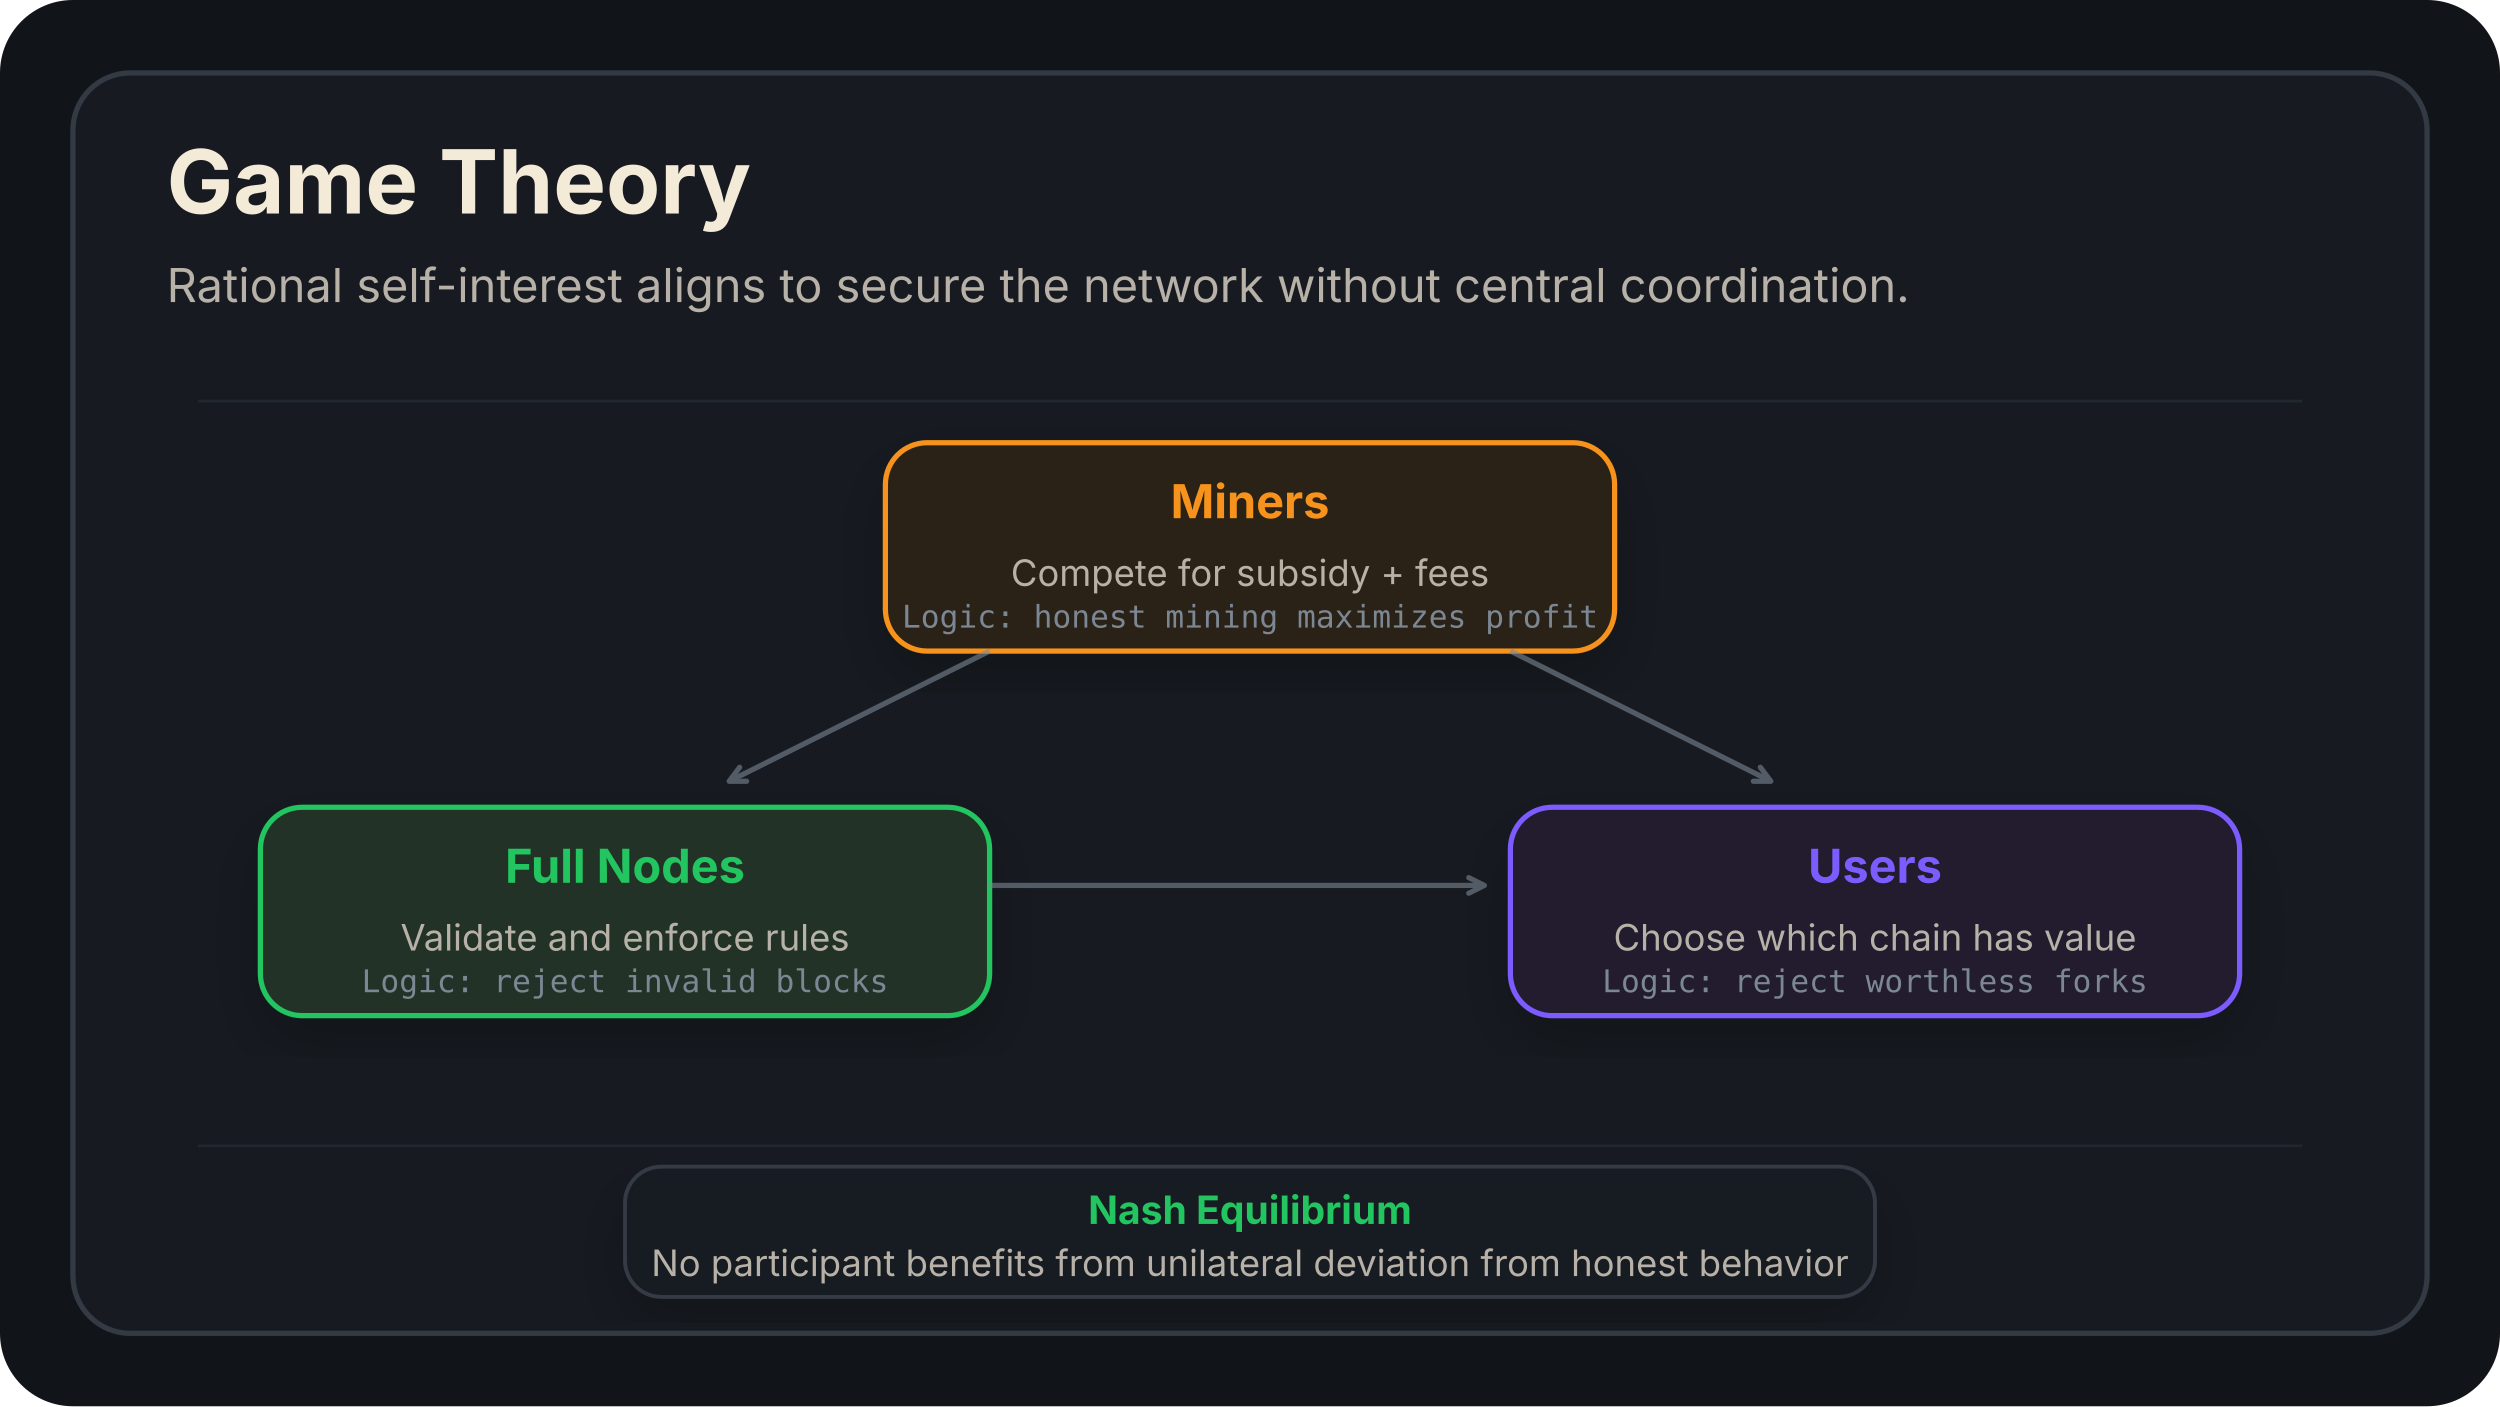
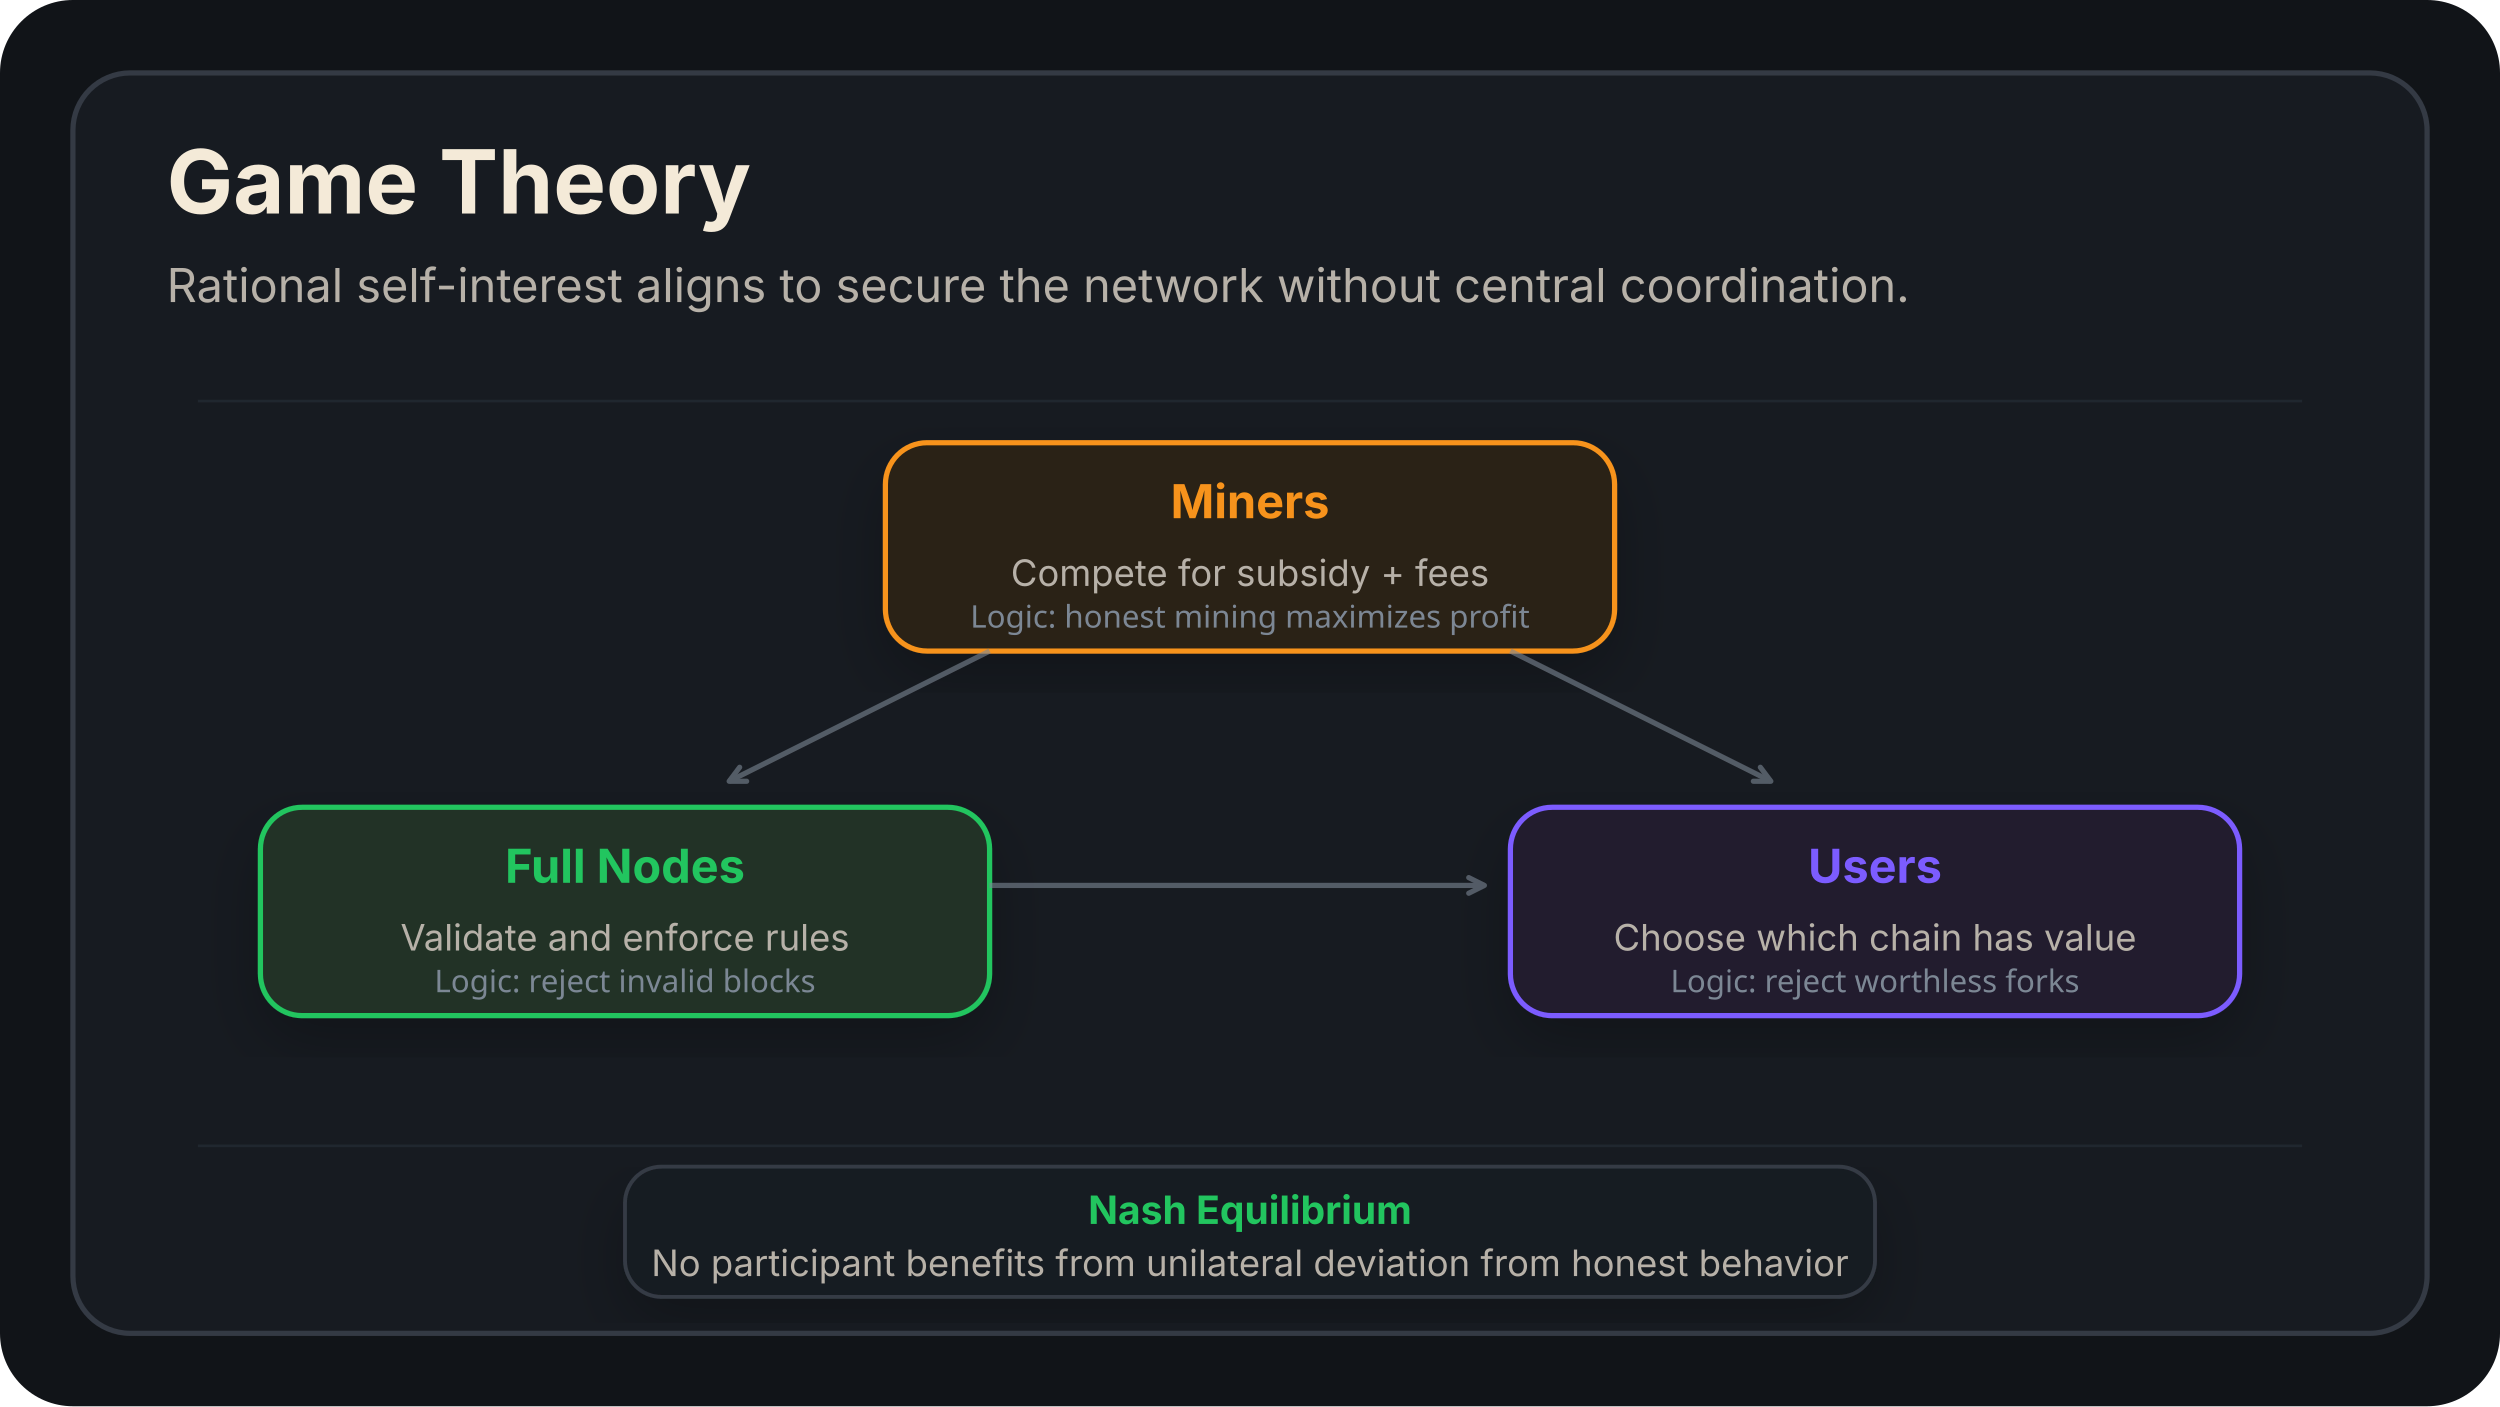
<svg xmlns="http://www.w3.org/2000/svg" width="960" height="540" viewBox="0 0 960 540" fill="none" role="img" aria-labelledby="title desc">
  <defs>
    <filter id="soft" x="-20%" y="-20%" width="140%" height="140%">
      <feDropShadow dx="0" dy="10" stdDeviation="12" flood-color="#000000" flood-opacity="0.24" />
    </filter>
    <marker id="arrow" markerWidth="10" markerHeight="10" refX="8" refY="5" orient="auto" markerUnits="userSpaceOnUse">
      <path d="M2 2L8 5L2 8" fill="none" stroke="#7C8794" stroke-width="2" stroke-linecap="round" stroke-linejoin="round" />
    </marker>
  </defs>
  <rect width="960" height="540" rx="28" fill="#111418" />
  <rect x="28" y="28" width="904" height="484" rx="22" fill="#171B21" stroke="#343A44" stroke-width="2" />
-   <text x="64" y="82" fill="#F4EAD8" font-family="Inter, Arial, sans-serif" font-size="34" font-weight="700">Game Theory</text>
-   <text x="64" y="116" fill="#B7B1A8" font-family="Inter, Arial, sans-serif" font-size="18">Rational self-interest aligns to secure the network without central coordination.</text>
+   <text x="64" y="82" fill="#F4EAD8" font-family="Inter" font-size="34" font-weight="700">Game Theory</text>
+   <text x="64" y="116" fill="#B7B1A8" font-family="Inter" font-size="18">Rational self-interest aligns to secure the network without central coordination.</text>
  <g stroke="#28313B" stroke-width="1" opacity="0.55">
    <path d="M76 154H884" />
    <path d="M76 440H884" />
  </g>
  <g filter="url(#soft)">
    <rect x="340" y="170" width="280" height="80" rx="16" fill="#2A2116" stroke="#F7931A" stroke-width="2" />
-     <text x="480" y="199" text-anchor="middle" fill="#F7931A" font-family="Inter, Arial, sans-serif" font-size="18" font-weight="700">Miners</text>
-     <text x="480" y="225" text-anchor="middle" fill="#B7B1A8" font-family="Inter, Arial, sans-serif" font-size="14">Compete for subsidy + fees</text>
-     <text x="480" y="241" text-anchor="middle" fill="#7C8794" font-family="JetBrains Mono, monospace" font-size="12">Logic: honest mining maximizes profit</text>
+     <text x="480" y="199" text-anchor="middle" fill="#F7931A" font-family="Inter" font-size="18" font-weight="700">Miners</text>
+     <text x="480" y="225" text-anchor="middle" fill="#B7B1A8" font-family="Inter" font-size="14">Compete for subsidy + fees</text>
+     <text x="480" y="241" text-anchor="middle" fill="#7C8794" font-family="JetBrains Mono" font-size="12">Logic: honest mining maximizes profit</text>
  </g>
  <g filter="url(#soft)">
    <rect x="100" y="310" width="280" height="80" rx="16" fill="#203327" stroke="#22C55E" stroke-width="2" />
-     <text x="240" y="339" text-anchor="middle" fill="#22C55E" font-family="Inter, Arial, sans-serif" font-size="18" font-weight="700">Full Nodes</text>
-     <text x="240" y="365" text-anchor="middle" fill="#B7B1A8" font-family="Inter, Arial, sans-serif" font-size="14">Validate and enforce rules</text>
-     <text x="240" y="381" text-anchor="middle" fill="#7C8794" font-family="JetBrains Mono, monospace" font-size="12">Logic: reject invalid blocks</text>
+     <text x="240" y="339" text-anchor="middle" fill="#22C55E" font-family="Inter" font-size="18" font-weight="700">Full Nodes</text>
+     <text x="240" y="365" text-anchor="middle" fill="#B7B1A8" font-family="Inter" font-size="14">Validate and enforce rules</text>
+     <text x="240" y="381" text-anchor="middle" fill="#7C8794" font-family="JetBrains Mono" font-size="12">Logic: reject invalid blocks</text>
  </g>
  <g filter="url(#soft)">
    <rect x="580" y="310" width="280" height="80" rx="16" fill="#201A2E" stroke="#7C5CFF" stroke-width="2" />
-     <text x="720" y="339" text-anchor="middle" fill="#7C5CFF" font-family="Inter, Arial, sans-serif" font-size="18" font-weight="700">Users</text>
-     <text x="720" y="365" text-anchor="middle" fill="#B7B1A8" font-family="Inter, Arial, sans-serif" font-size="14">Choose which chain has value</text>
-     <text x="720" y="381" text-anchor="middle" fill="#7C8794" font-family="JetBrains Mono, monospace" font-size="12">Logic: reject worthless forks</text>
+     <text x="720" y="339" text-anchor="middle" fill="#7C5CFF" font-family="Inter" font-size="18" font-weight="700">Users</text>
+     <text x="720" y="365" text-anchor="middle" fill="#B7B1A8" font-family="Inter" font-size="14">Choose which chain has value</text>
+     <text x="720" y="381" text-anchor="middle" fill="#7C8794" font-family="JetBrains Mono" font-size="12">Logic: reject worthless forks</text>
  </g>
  <g stroke="#7C8794" stroke-width="2" fill="none" opacity="0.6">
    <path d="M380 250 L280 300" marker-end="url(#arrow)" />
    <path d="M580 250 L680 300" marker-end="url(#arrow)" />
    <path d="M380 340 L570 340" marker-end="url(#arrow)" />
  </g>
  <g filter="url(#soft)">
    <rect x="240" y="448" width="480" height="50" rx="14" fill="#171B21" stroke="#343A44" stroke-width="1.5" />
-     <text x="480" y="470" text-anchor="middle" fill="#22C55E" font-family="Inter, Arial, sans-serif" font-size="15" font-weight="700">Nash Equilibrium</text>
-     <text x="480" y="490" text-anchor="middle" fill="#B7B1A8" font-family="Inter, Arial, sans-serif" font-size="14">No participant benefits from unilateral deviation from honest behavior</text>
+     <text x="480" y="470" text-anchor="middle" fill="#22C55E" font-family="Inter" font-size="15" font-weight="700">Nash Equilibrium</text>
+     <text x="480" y="490" text-anchor="middle" fill="#B7B1A8" font-family="Inter" font-size="14">No participant benefits from unilateral deviation from honest behavior</text>
  </g>
</svg>
